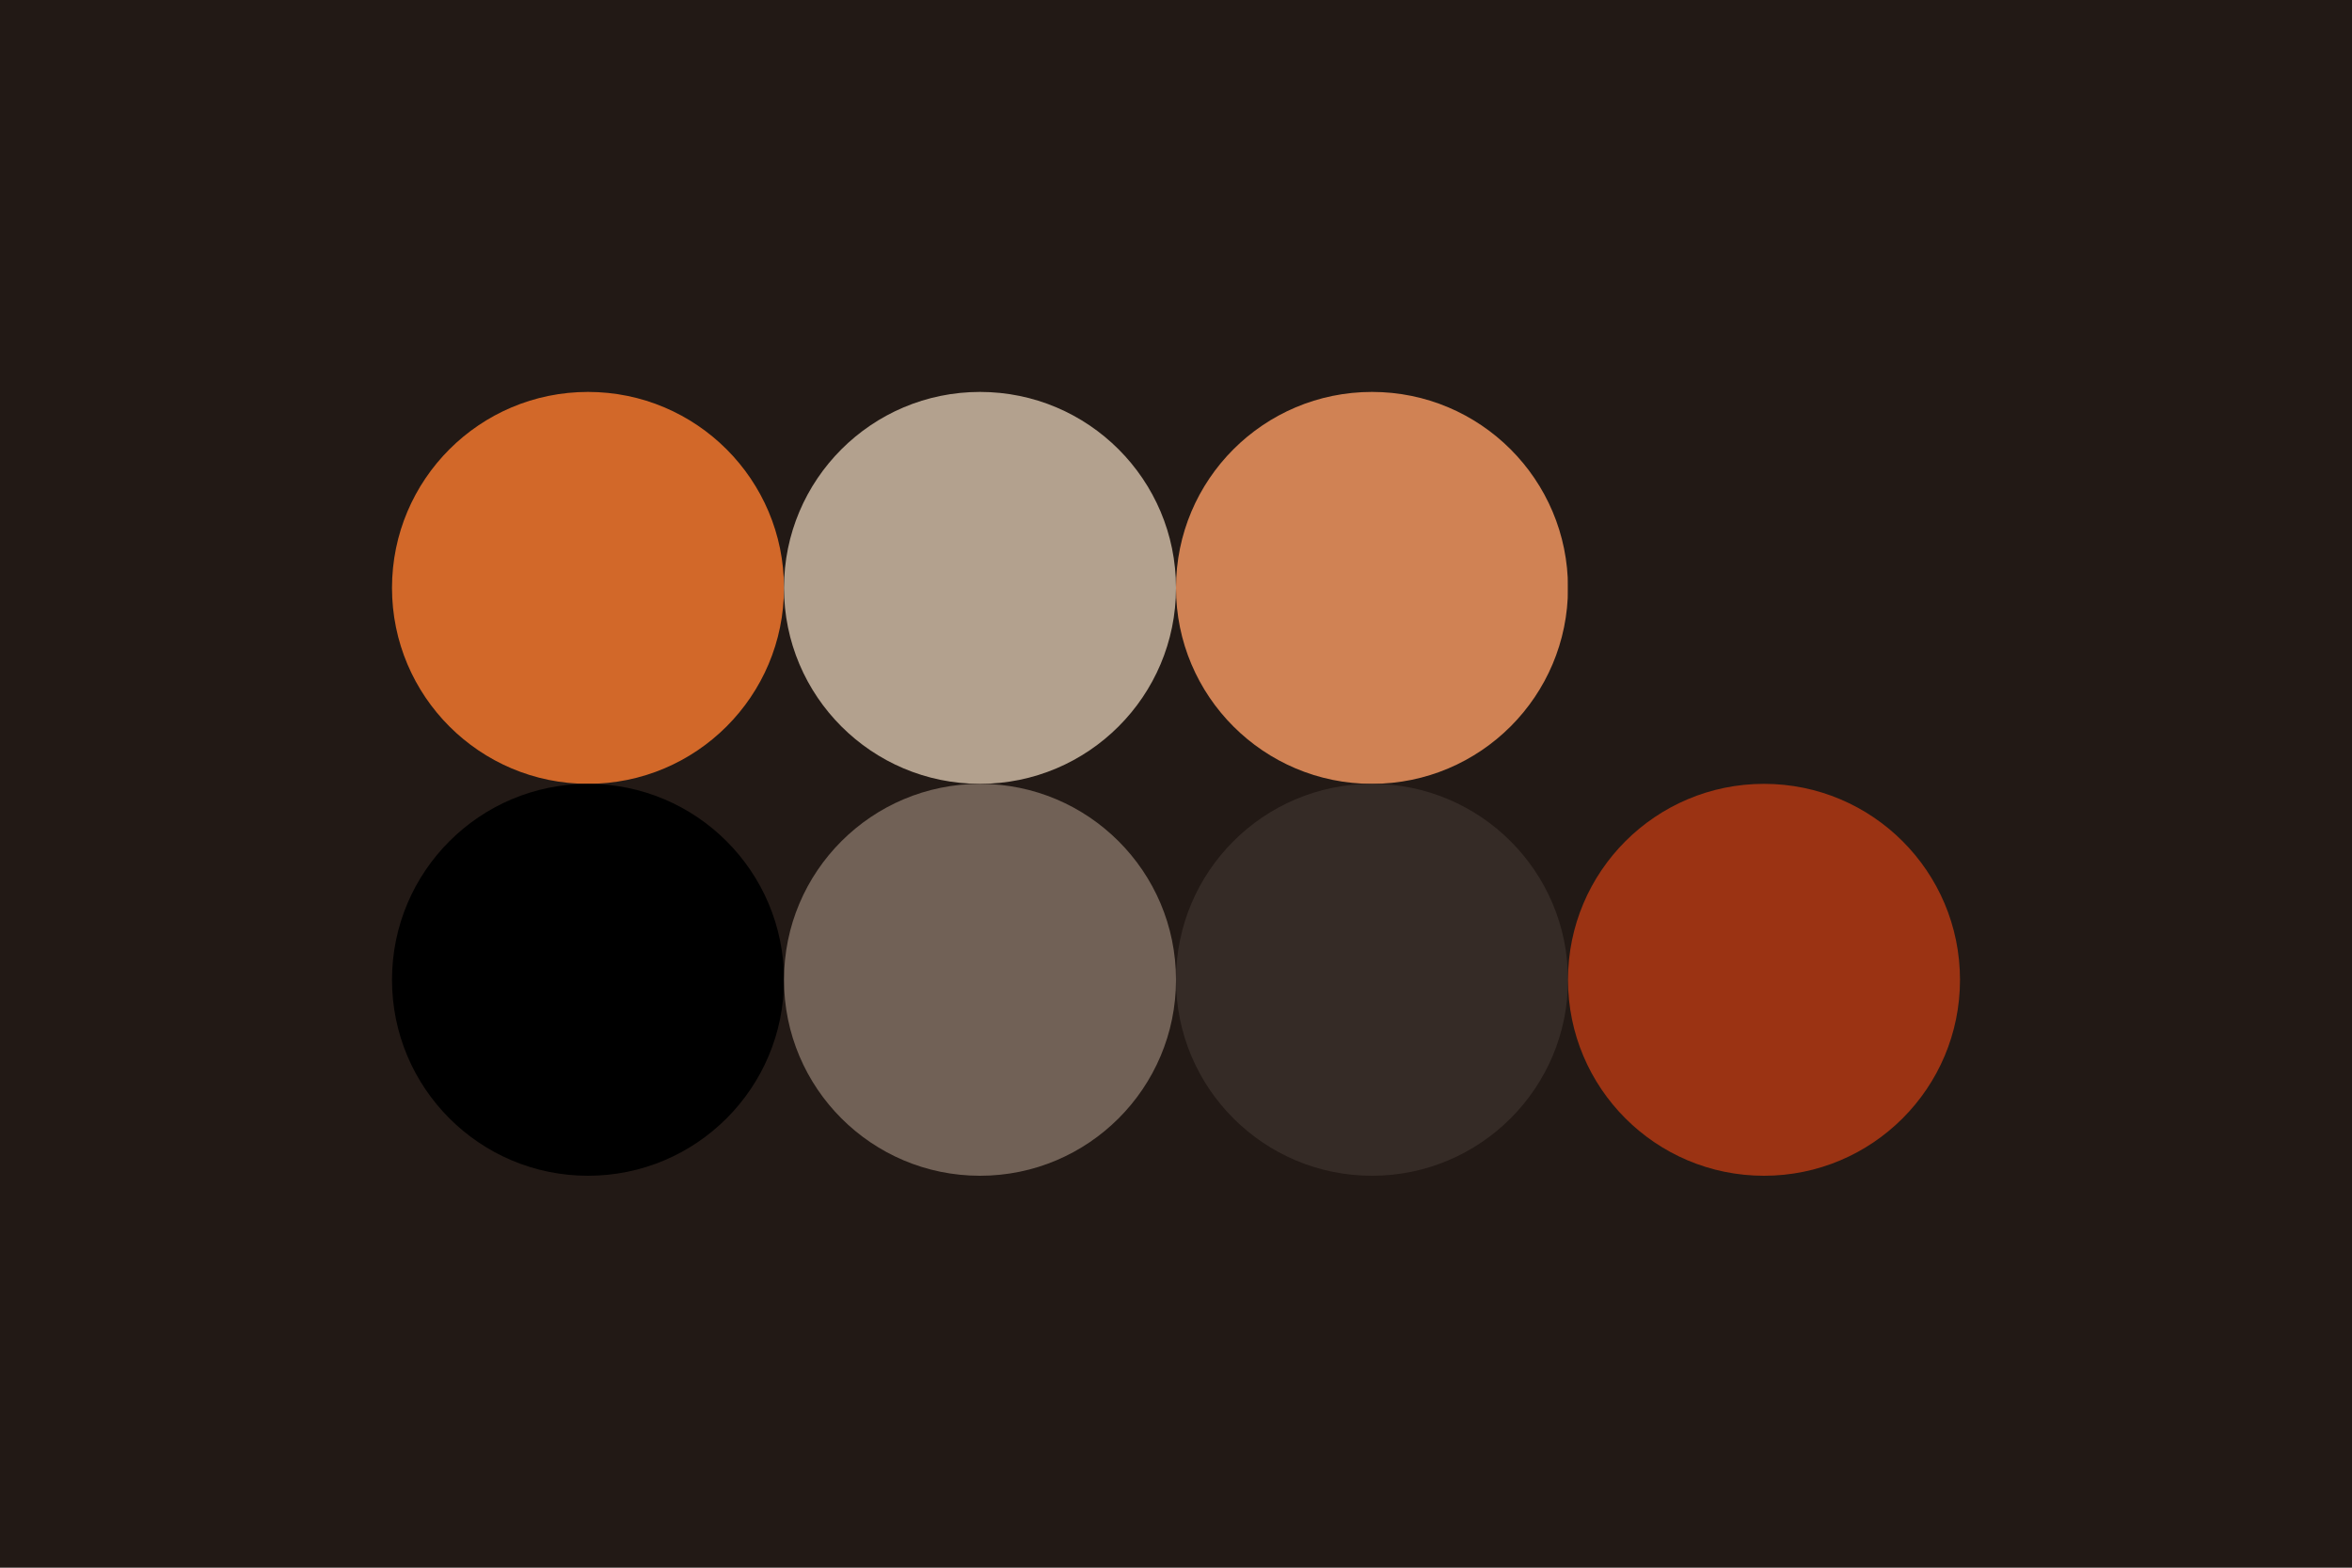
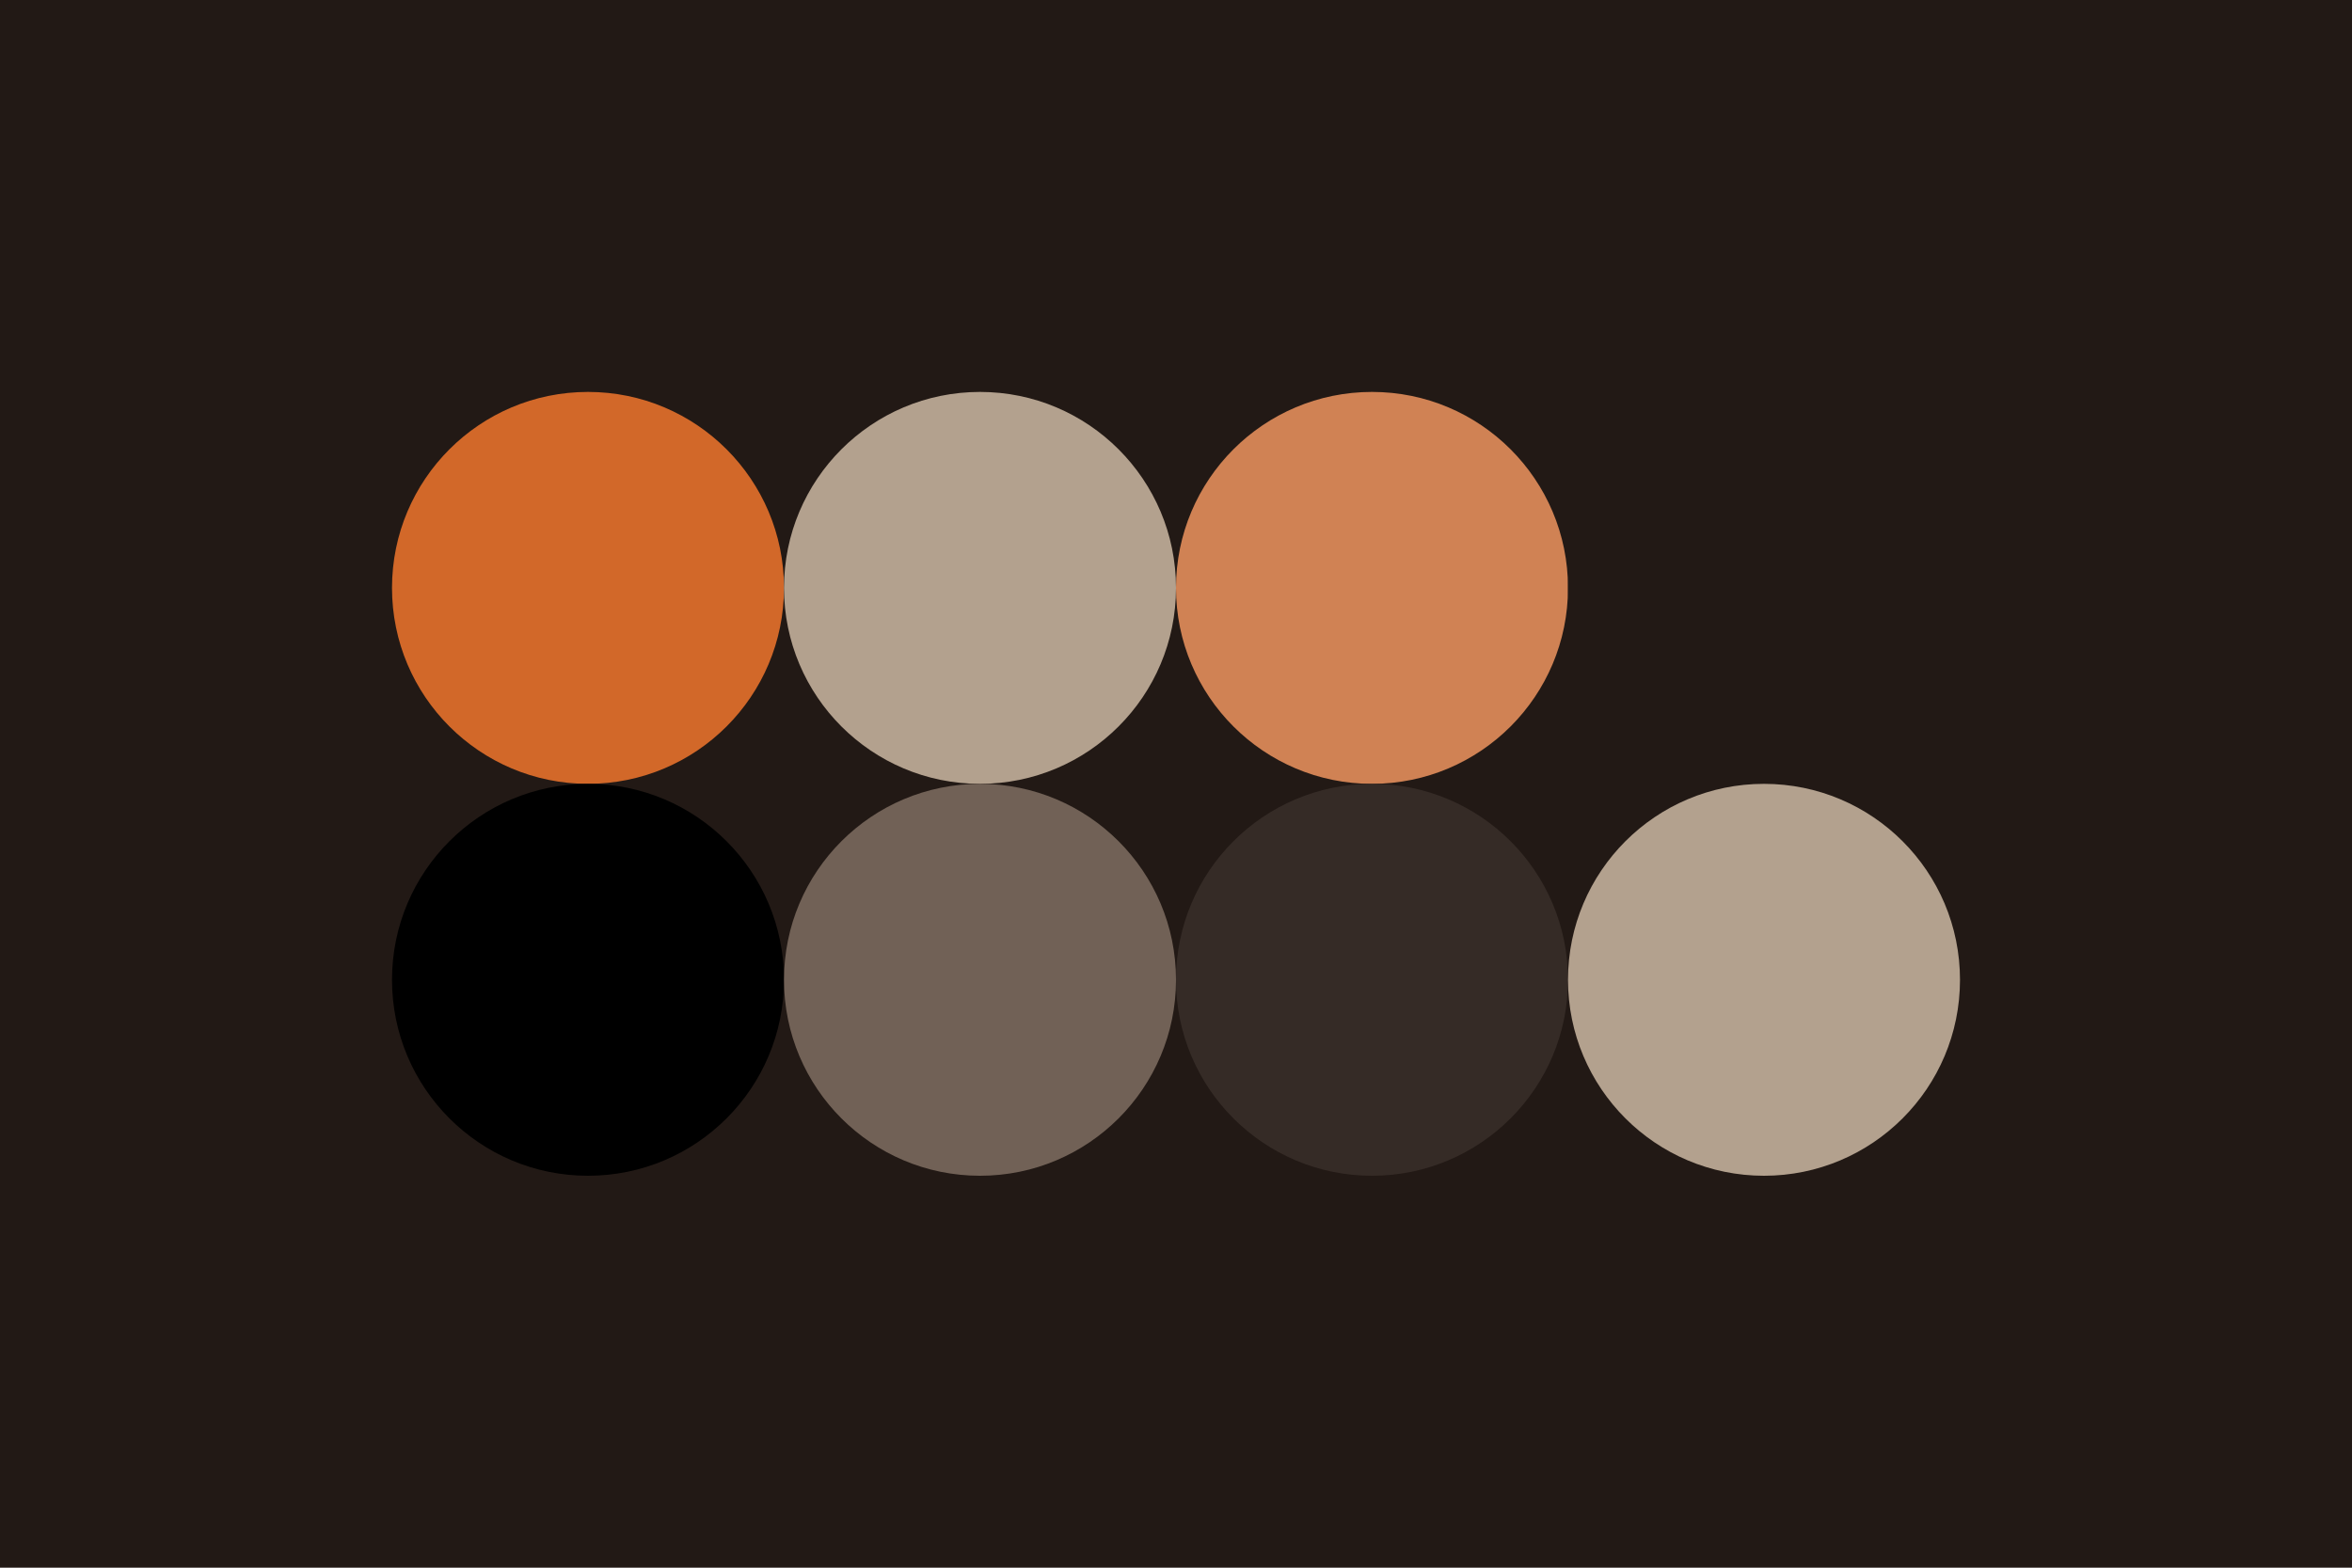
<svg xmlns="http://www.w3.org/2000/svg" width="96px" height="64px" baseProfile="full" version="1.1">
+   <rect id="mode" fill="dark" />
  <rect width="96" height="64" id="background" fill="#221915" />
  <circle cx="24" cy="24" r="8" id="f_high" fill="#d26829" />
  <circle cx="40" cy="24" r="8" id="f_med" fill="#b3a18e" />
  <circle cx="56" cy="24" r="8" id="f_low" fill="#d08254" />
  <circle cx="72" cy="24" r="8" id="f_inv" fill="#221915" />
  <circle cx="24" cy="40" r="8" id="b_high" fill="#000000" />
  <circle cx="40" cy="40" r="8" id="b_med" fill="#716156" />
  <circle cx="56" cy="40" r="8" id="b_low" fill="#352b26" />
-   <circle cx="72" cy="40" r="8" id="b_inv" fill="#9b3313" />
+   <circle cx="72" cy="40" r="8" id="b_inv" fill="#b3a18e" />
</svg>
